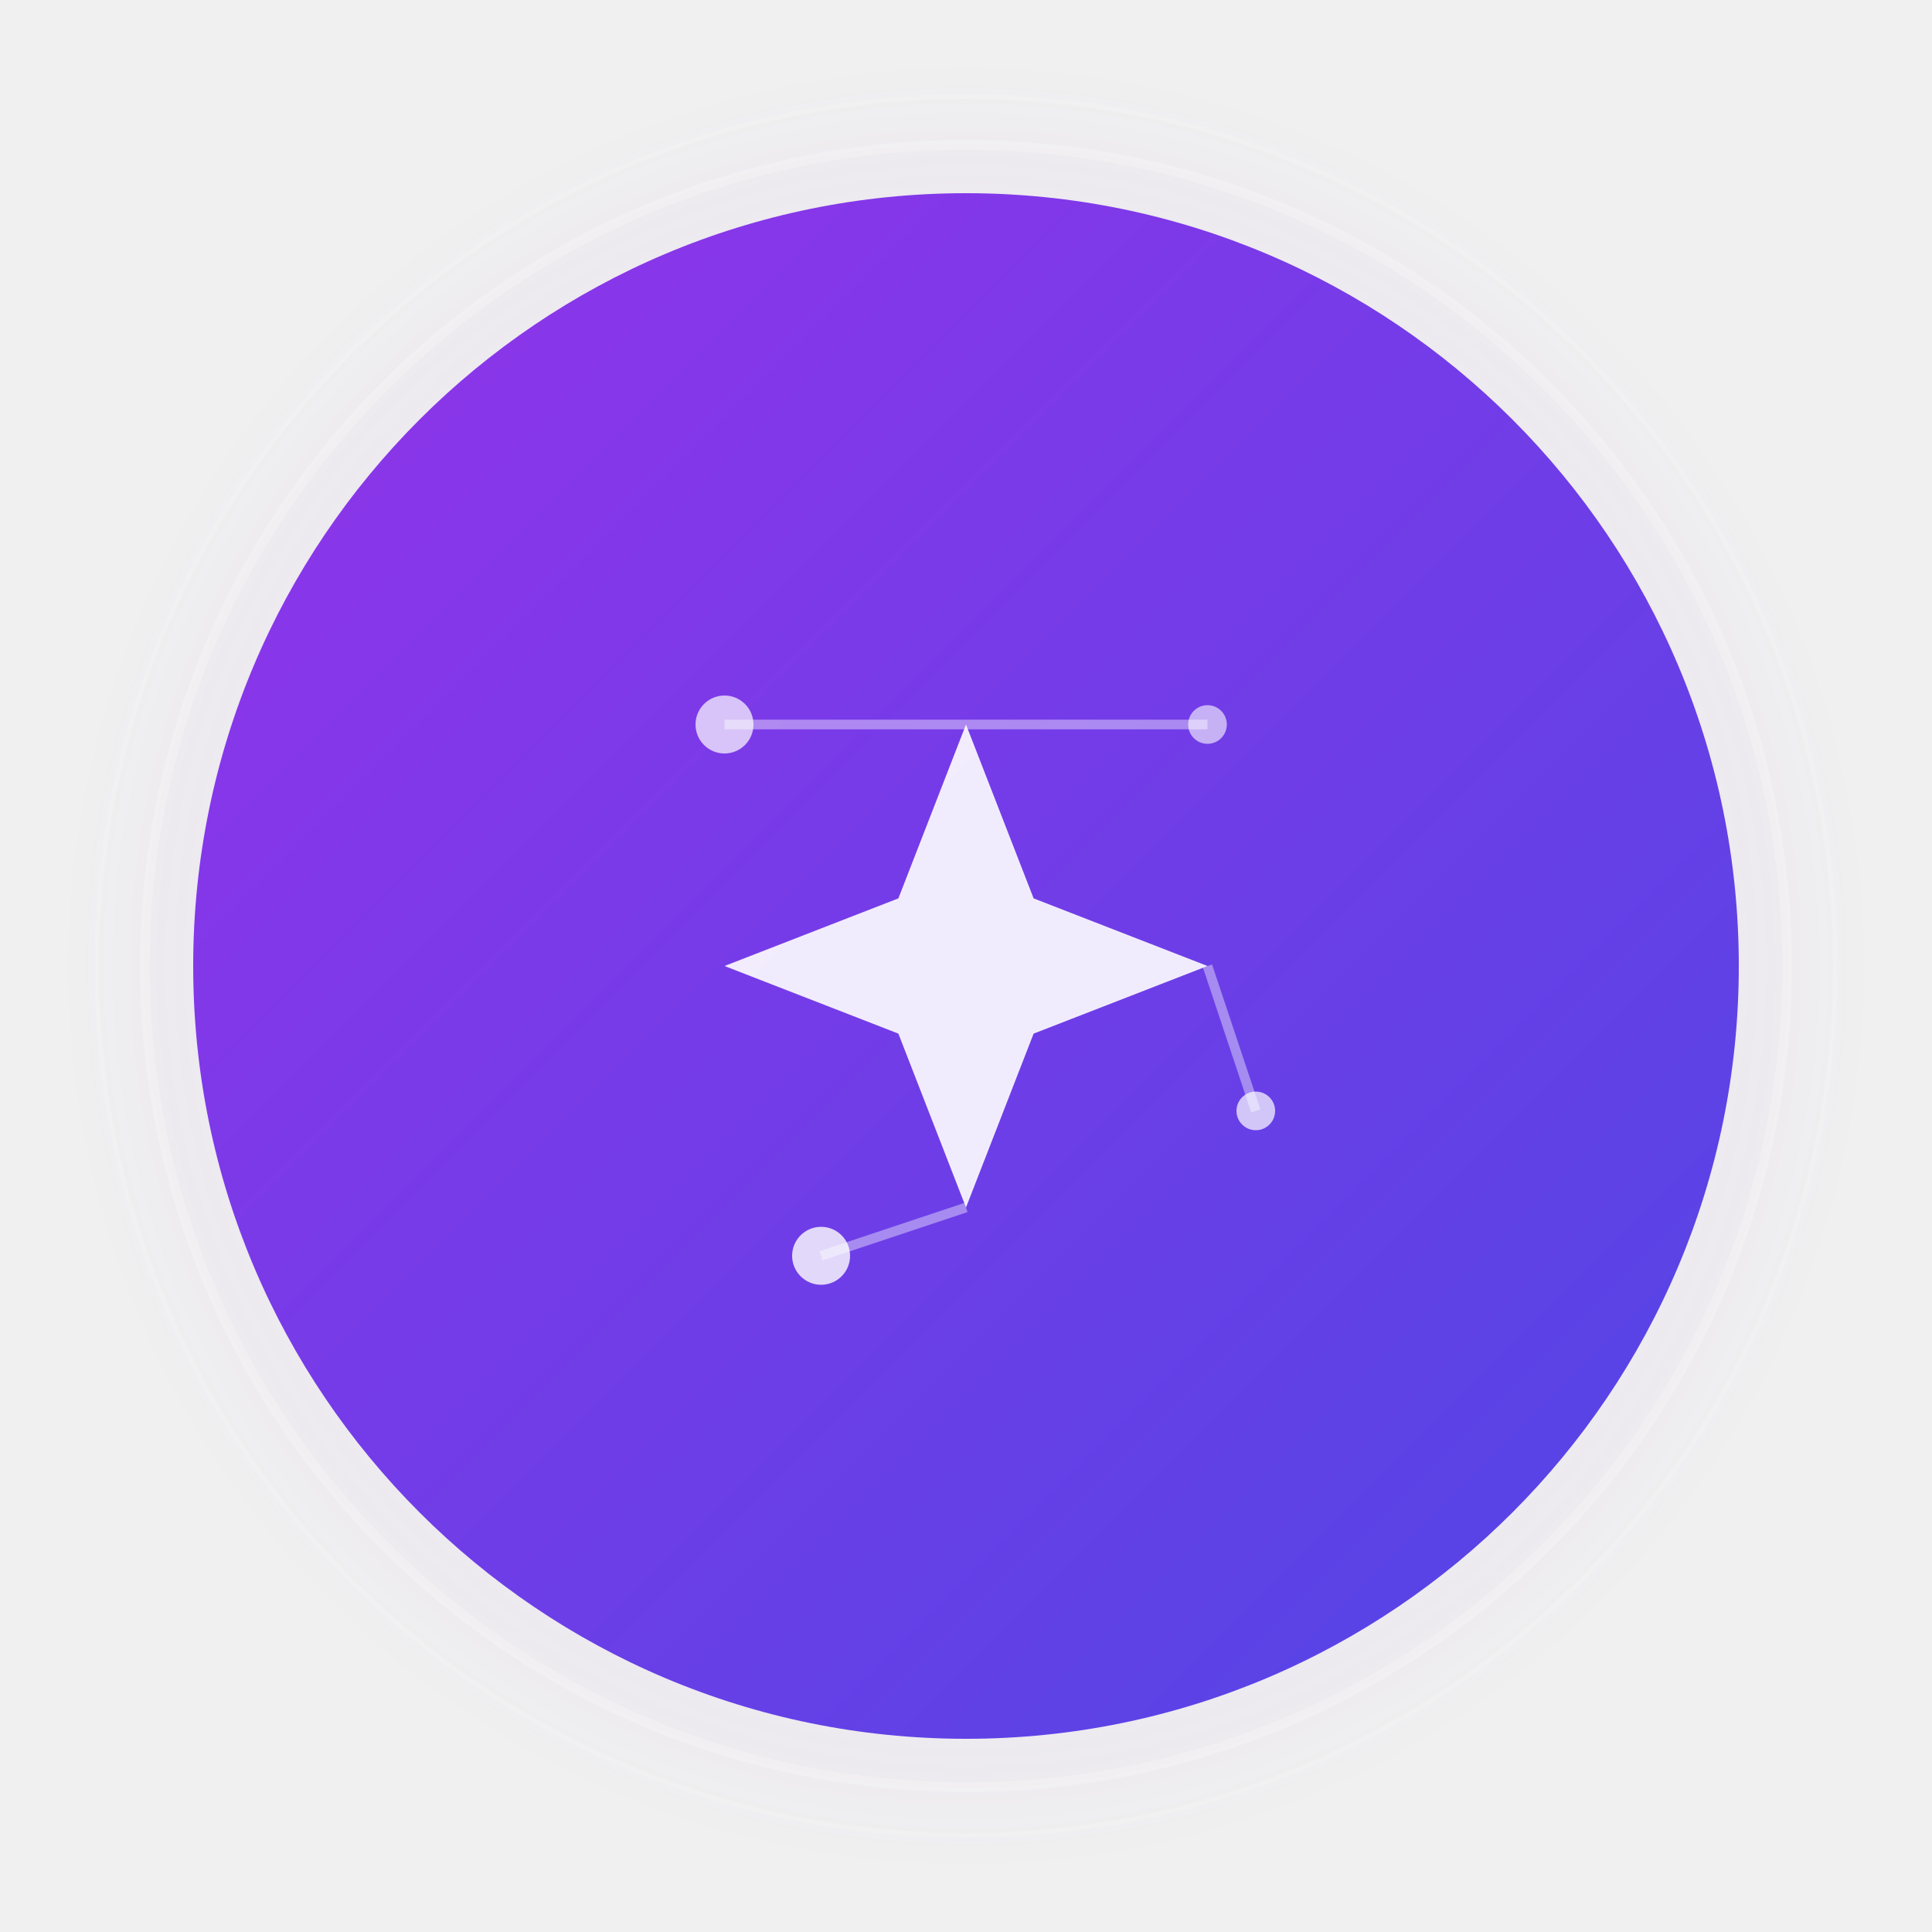
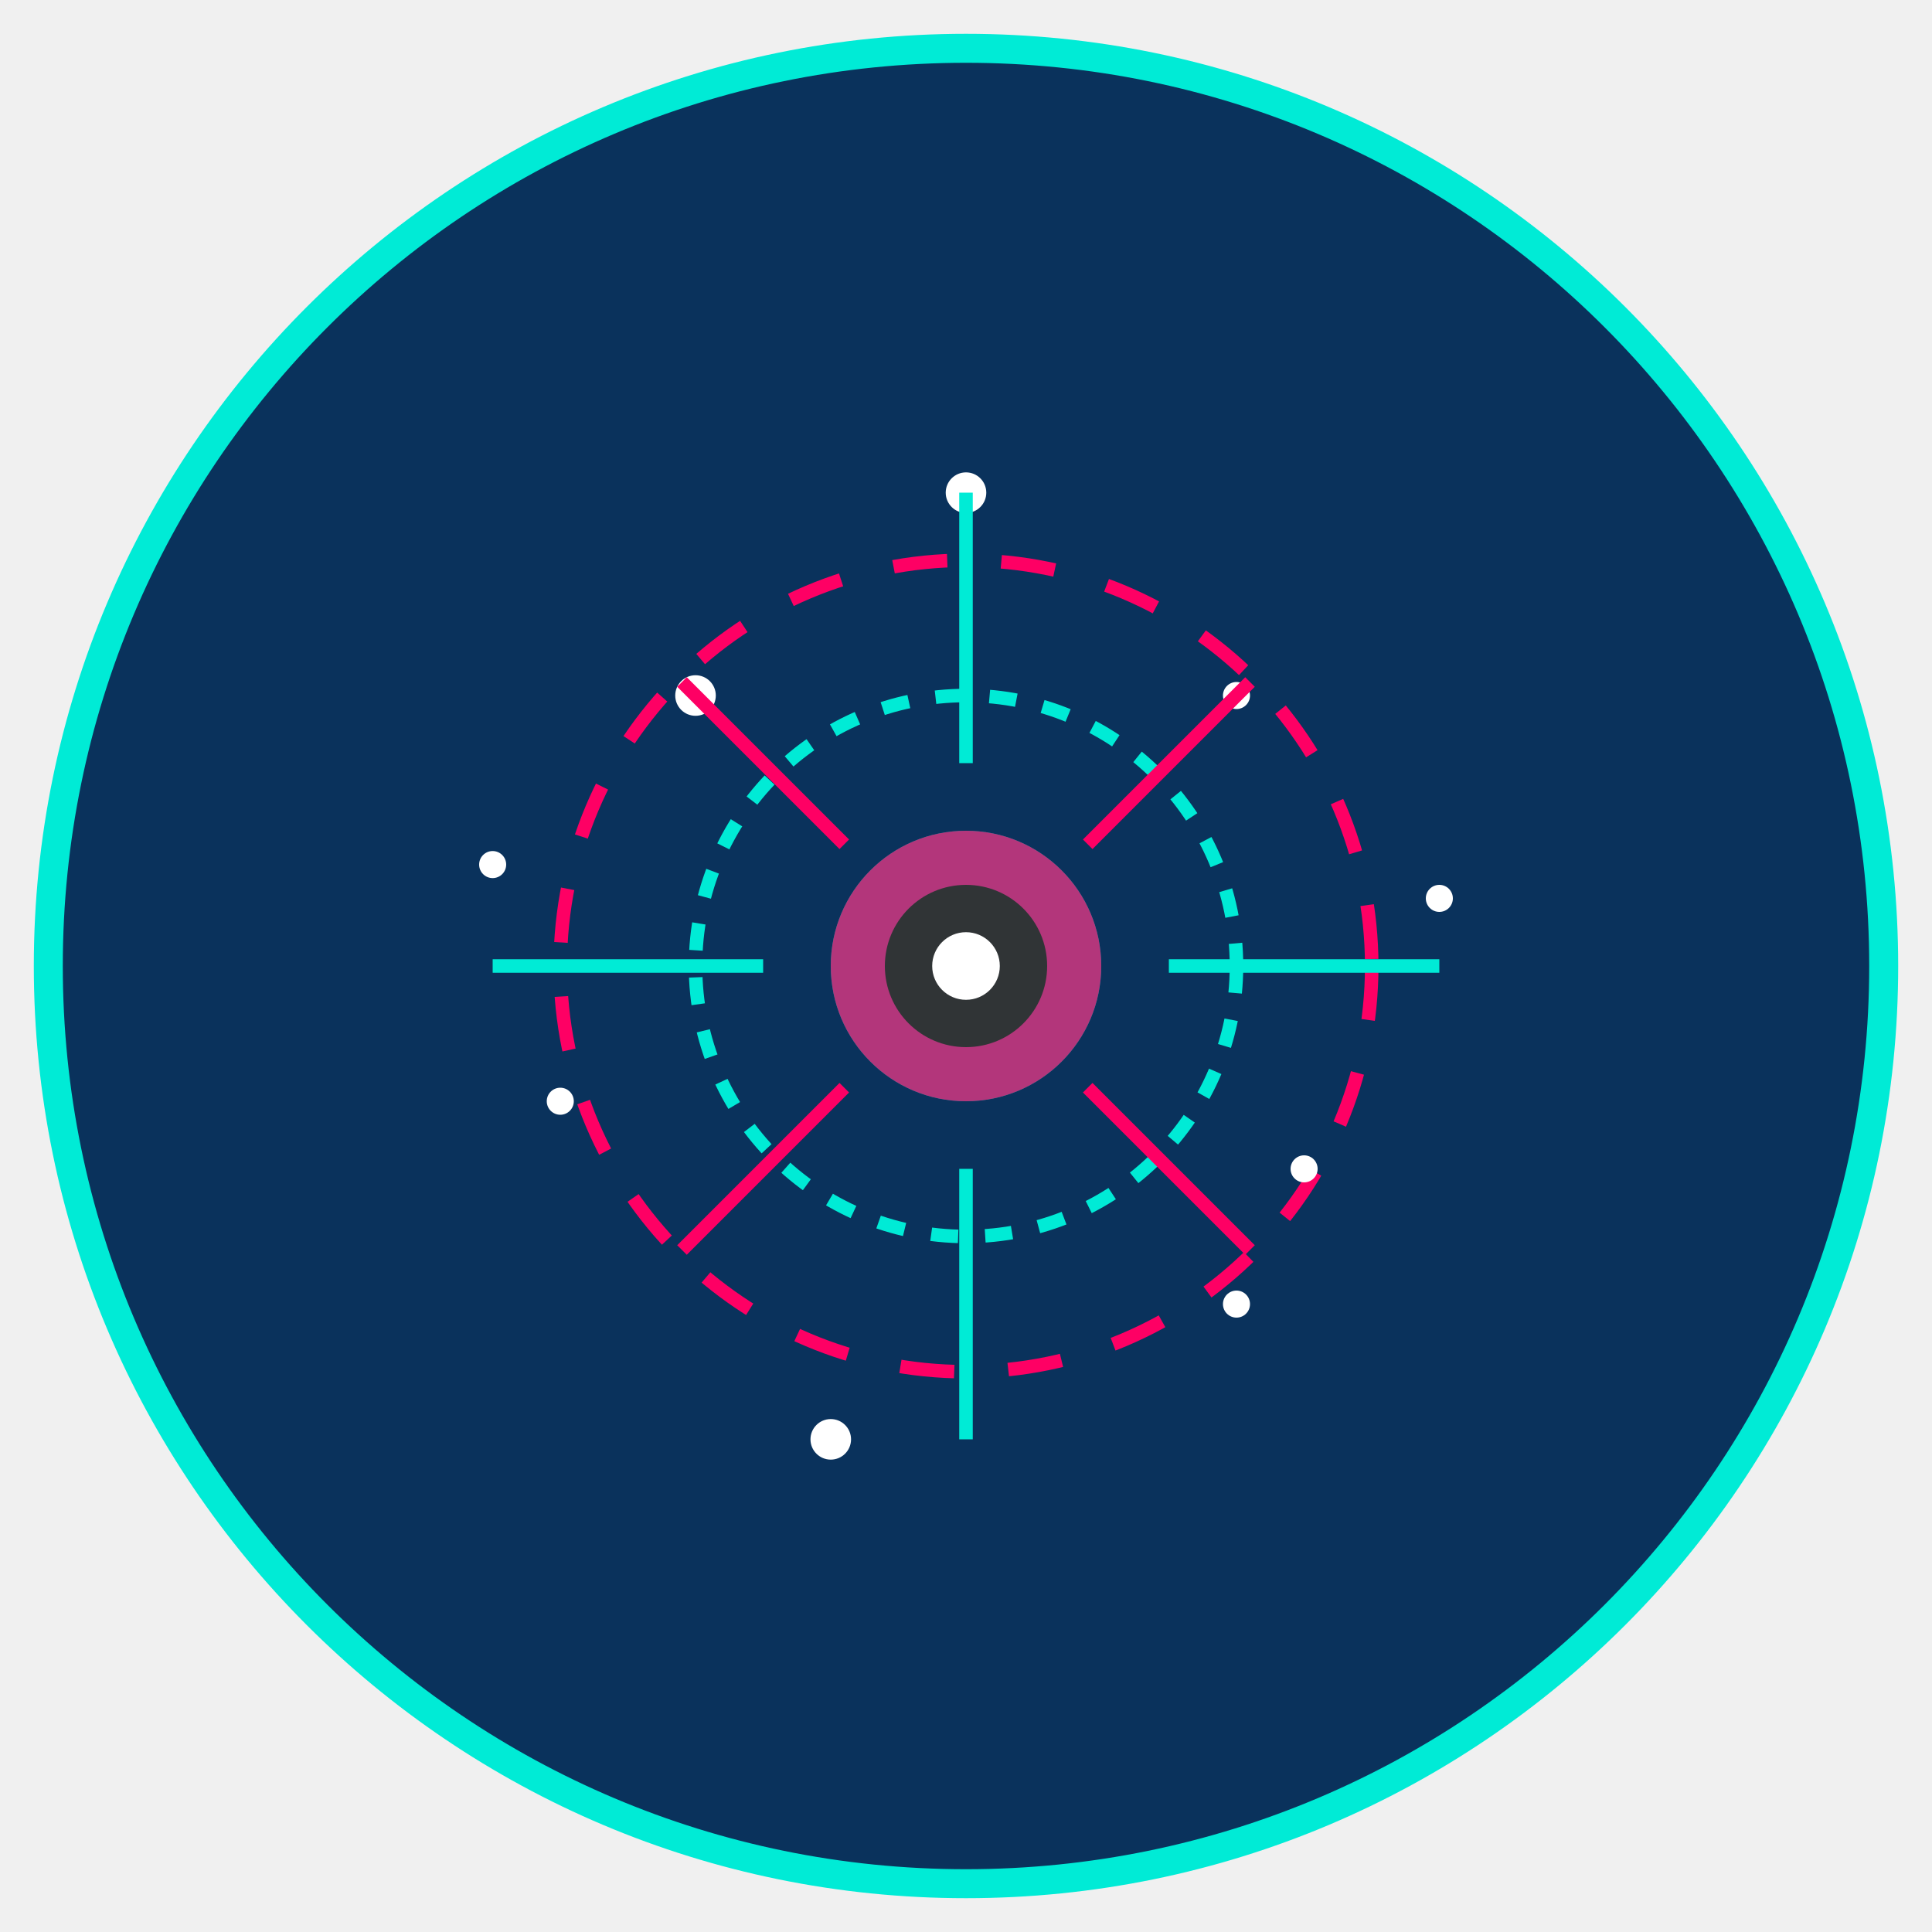
- <svg xmlns="http://www.w3.org/2000/svg" width="200px" height="200px" viewBox="0 0 200 200" version="1.1">
-   <defs>
-     <linearGradient x1="0%" y1="0%" x2="100%" y2="100%" id="purpleGradient">
-       <stop stop-color="#9333EA" offset="0%" />
-       <stop stop-color="#4F46E5" offset="100%" />
-     </linearGradient>
-     <radialGradient cx="50%" cy="50%" fx="50%" fy="50%" r="50%" id="glowGradient">
-       <stop stop-color="#9333EA" stop-opacity="0.8" offset="0%" />
-       <stop stop-color="#9333EA" stop-opacity="0" offset="100%" />
-     </radialGradient>
-   </defs>
-   <g fill="none" stroke="none">
-     <circle fill="url(#glowGradient)" cx="100" cy="100" r="95" opacity="0.3" />
-     <circle fill="url(#purpleGradient)" cx="100" cy="100" r="80" />
-     <g transform="translate(50, 50)" fill="#FFFFFF">
-       <path d="M50,25 L57,43 L75,50 L57,57 L50,75 L43,57 L25,50 L43,43 Z" opacity="0.9" />
-       <circle cx="25" cy="25" r="3" opacity="0.7" />
-       <circle cx="75" cy="25" r="2" opacity="0.6" />
-       <circle cx="35" cy="80" r="3" opacity="0.8" />
-       <circle cx="80" cy="65" r="2" opacity="0.7" />
-       <line x1="50" y1="25" x2="25" y2="25" stroke="#FFFFFF" stroke-width="1" opacity="0.4" />
-       <line x1="50" y1="25" x2="75" y2="25" stroke="#FFFFFF" stroke-width="1" opacity="0.4" />
-       <line x1="50" y1="75" x2="35" y2="80" stroke="#FFFFFF" stroke-width="1" opacity="0.4" />
-       <line x1="75" y1="50" x2="80" y2="65" stroke="#FFFFFF" stroke-width="1" opacity="0.4" />
-     </g>
-     <circle stroke="#FFFFFF" stroke-width="1" cx="100" cy="100" r="85" opacity="0.2" />
-     <circle stroke="#FFFFFF" stroke-width="0.5" cx="100" cy="100" r="90" opacity="0.1" />
+ <svg xmlns="http://www.w3.org/2000/svg" width="200" height="200" viewBox="0 0 200 200" fill="none">
+   <circle cx="100" cy="100" r="95" fill="#0a325c" stroke="#00ebd6" stroke-width="3" />
+   <g transform="translate(30, 30) scale(0.7)">
+     <path d="M120 100C120 111.046 111.046 120 100 120C88.954 120 80 111.046 80 100C80 88.954 88.954 80 100 80C111.046 80 120 88.954 120 100Z" fill="#00ebd6" fill-opacity="0.7" />
+     <path d="M140 100C140 122.091 122.091 140 100 140C77.909 140 60 122.091 60 100C60 77.909 77.909 60 100 60C122.091 60 140 77.909 140 100Z" stroke="#00ebd6" stroke-width="2" stroke-dasharray="4 4" />
+     <path d="M160 100C160 133.137 133.137 160 100 160C66.863 160 40 133.137 40 100C40 66.863 66.863 40 100 40C133.137 40 160 66.863 160 100Z" stroke="#fe0064" stroke-width="2" stroke-dasharray="8 8" />
+     <circle cx="60" cy="60" r="3" fill="white" />
+     <circle cx="140" cy="60" r="2" fill="white" />
+     <circle cx="40" cy="120" r="2" fill="white" />
+     <circle cx="150" cy="130" r="2" fill="white" />
+     <circle cx="100" cy="30" r="3" fill="white" />
+     <circle cx="170" cy="90" r="2" fill="white" />
+     <circle cx="80" cy="170" r="3" fill="white" />
+     <circle cx="140" cy="150" r="2" fill="white" />
+     <circle cx="30" cy="85" r="2" fill="white" />
+     <circle cx="100" cy="100" r="20" fill="#fe0064" fill-opacity="0.7" />
+     <circle cx="100" cy="100" r="12" fill="#303436" />
+     <circle cx="100" cy="100" r="5" fill="white" />
+     <line x1="30" y1="100" x2="70" y2="100" stroke="#00ebd6" stroke-width="2" />
+     <line x1="130" y1="100" x2="170" y2="100" stroke="#00ebd6" stroke-width="2" />
+     <line x1="100" y1="30" x2="100" y2="70" stroke="#00ebd6" stroke-width="2" />
+     <line x1="100" y1="130" x2="100" y2="170" stroke="#00ebd6" stroke-width="2" />
+     <line x1="58" y1="58" x2="82" y2="82" stroke="#fe0064" stroke-width="2" />
+     <line x1="118" y1="82" x2="142" y2="58" stroke="#fe0064" stroke-width="2" />
+     <line x1="58" y1="142" x2="82" y2="118" stroke="#fe0064" stroke-width="2" />
+     <line x1="118" y1="118" x2="142" y2="142" stroke="#fe0064" stroke-width="2" />
  </g>
</svg>
